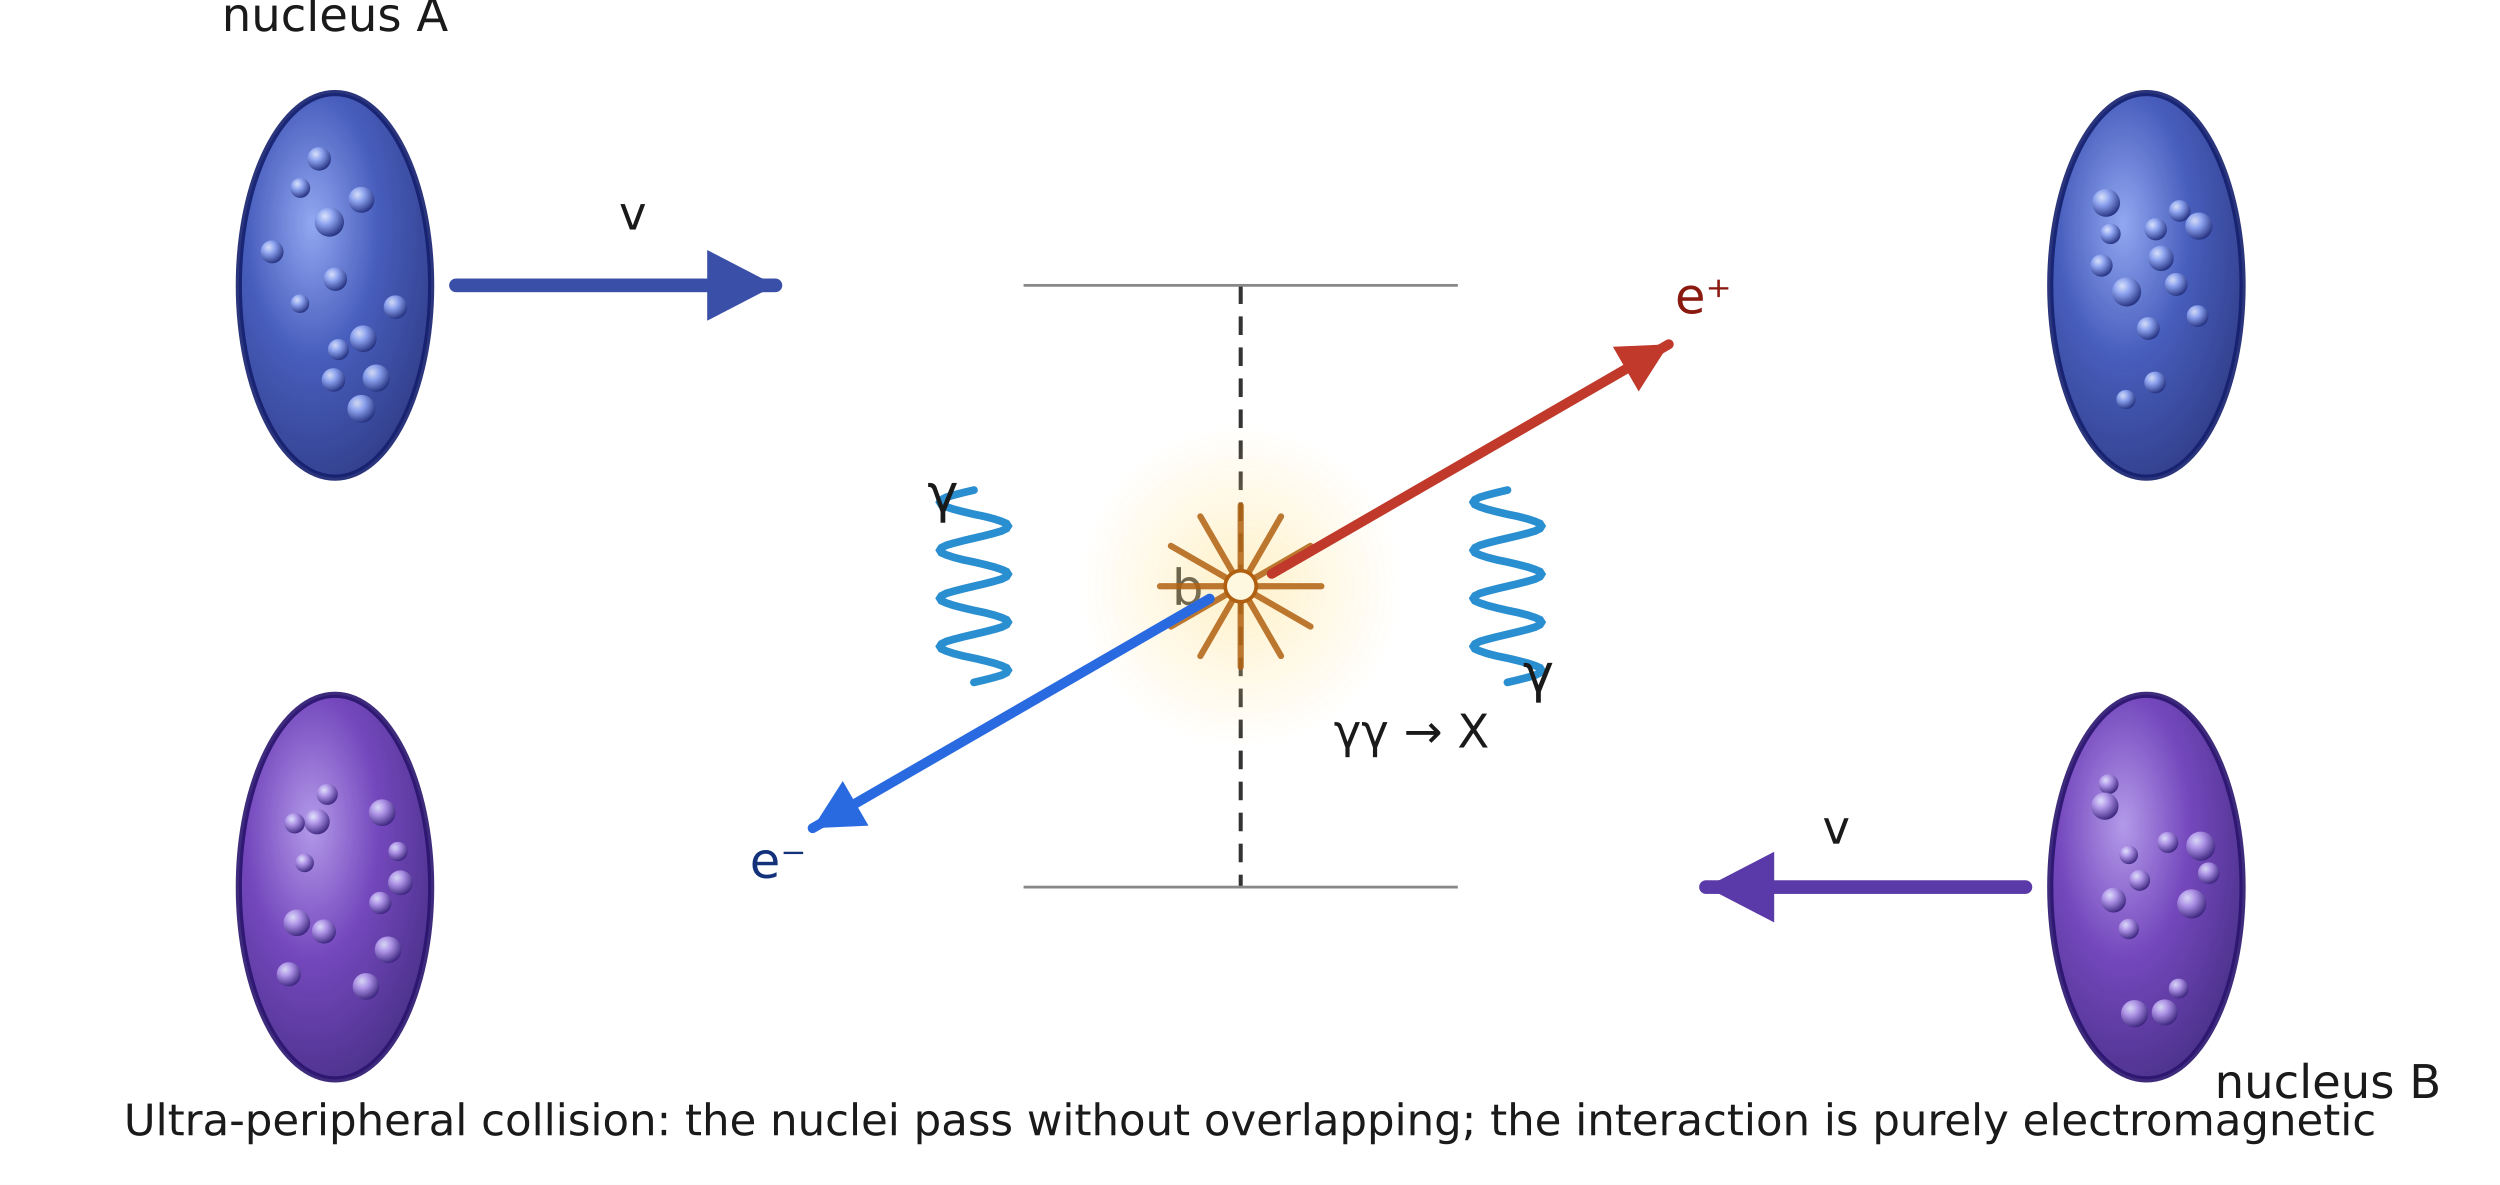
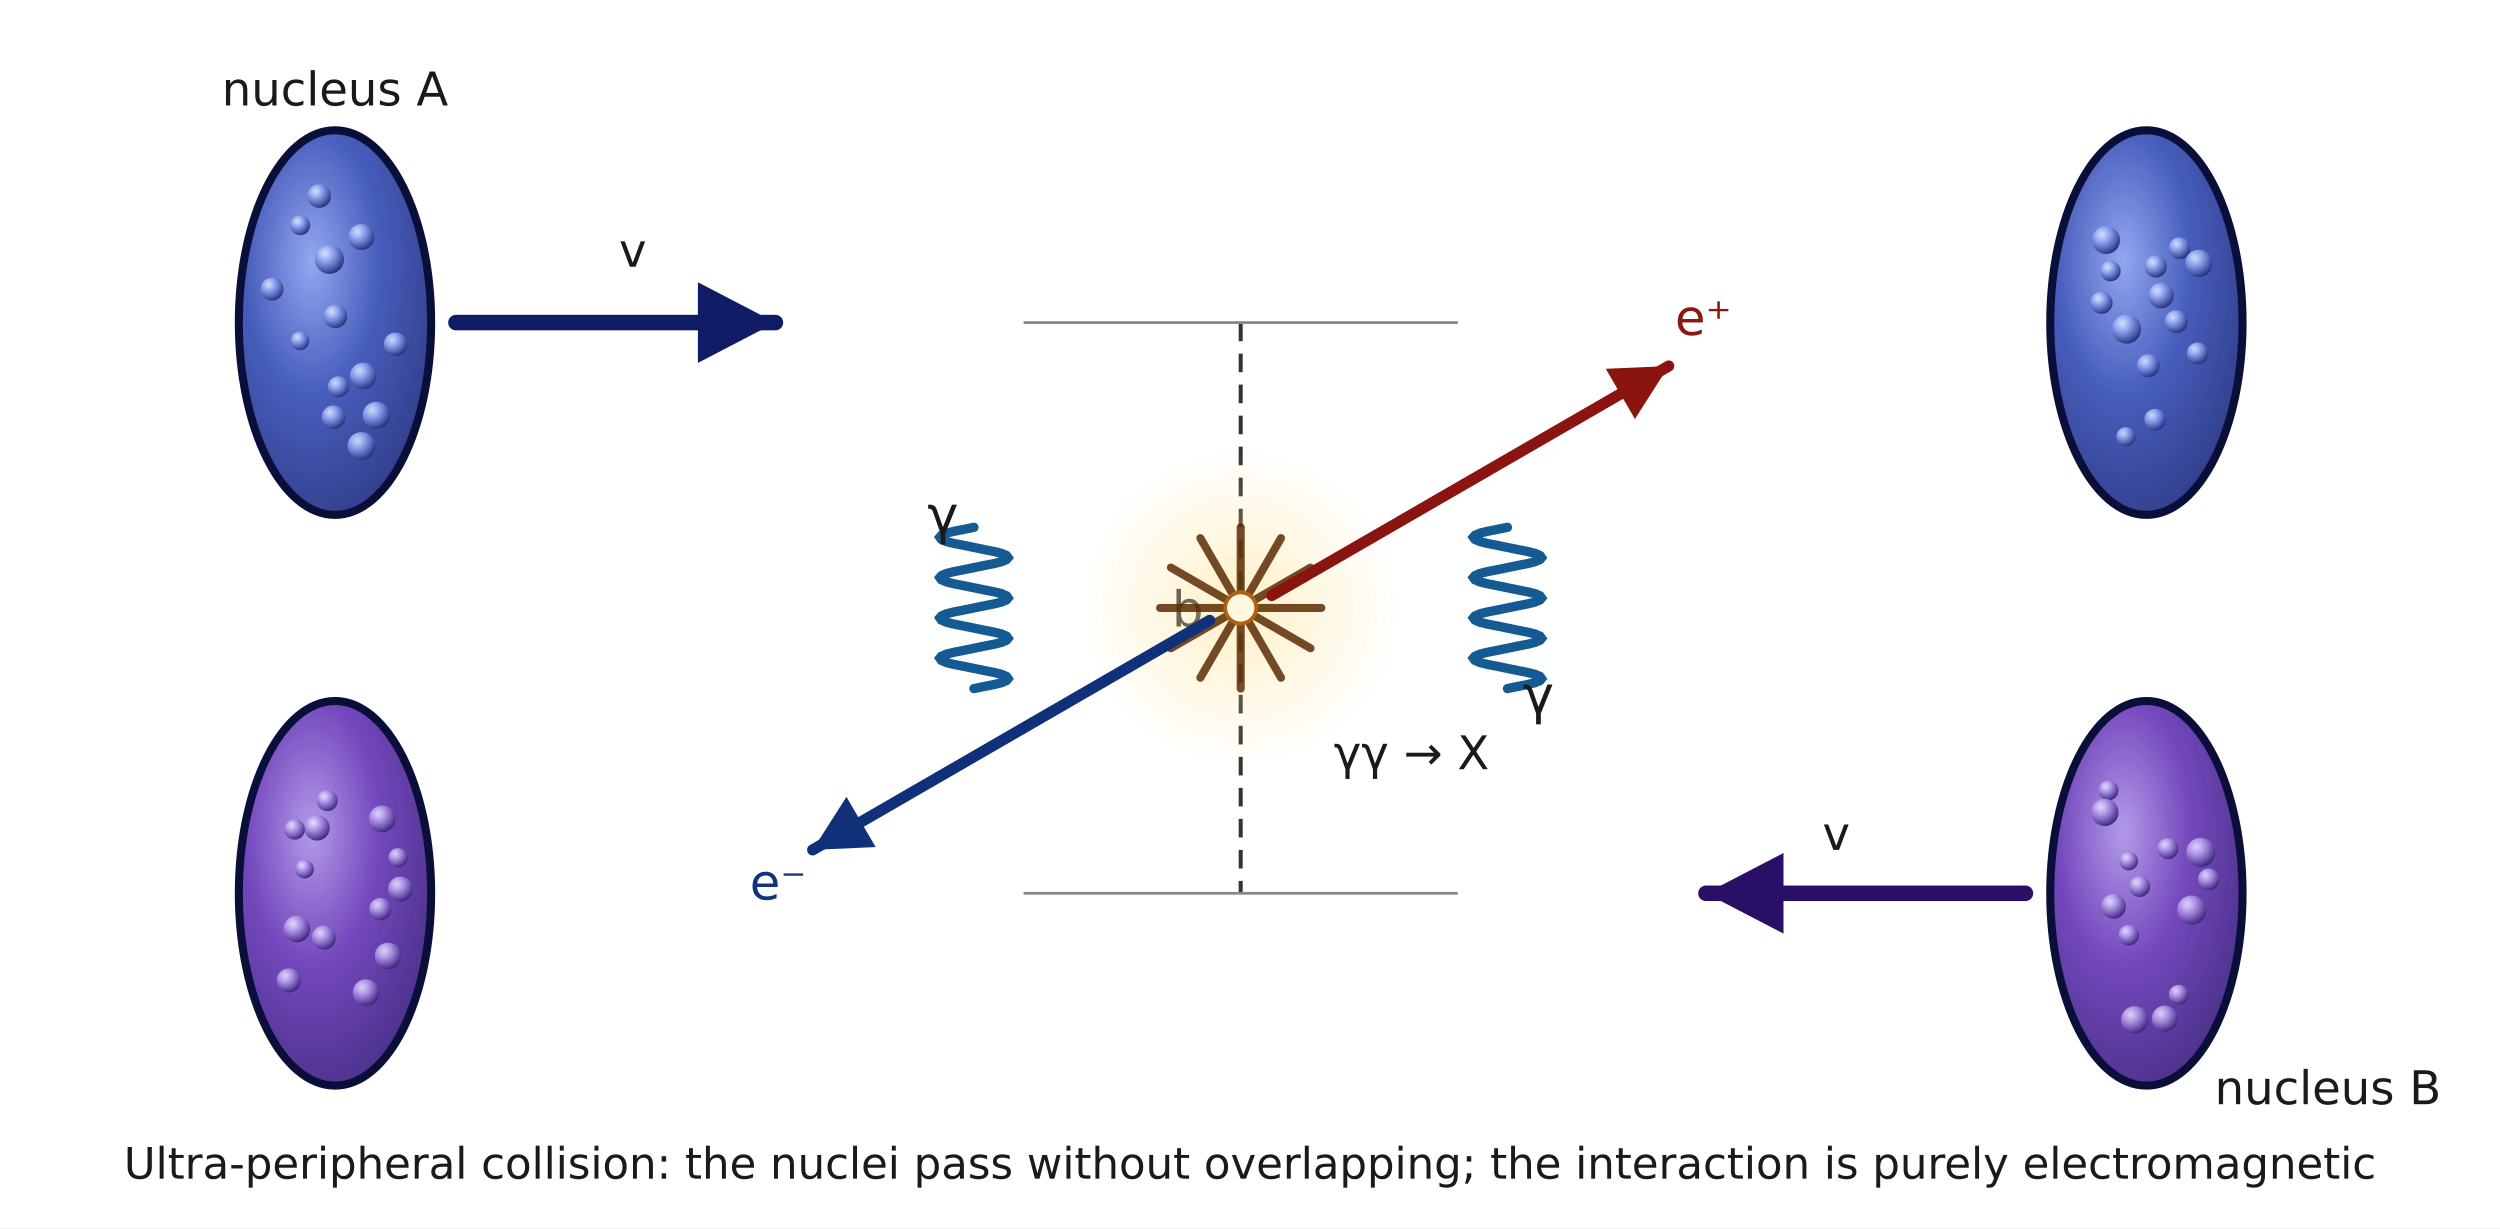
- <svg xmlns="http://www.w3.org/2000/svg" viewBox="0 0 806 382" width="806" height="382">
+ <svg xmlns="http://www.w3.org/2000/svg" viewBox="0 0 806 396" width="806" height="396">
  <defs>
    <radialGradient id="rg1" cx="0.38" cy="0.34" r="0.82">
      <stop offset="0.0" stop-color="#8ea4f0" stop-opacity="0.96" />
      <stop offset="0.42" stop-color="#3a52b8" stop-opacity="0.93" />
      <stop offset="1.0" stop-color="#141f6e" stop-opacity="0.9" />
    </radialGradient>
    <radialGradient id="rg2" cx="0.35" cy="0.3" r="0.8">
      <stop offset="0.0" stop-color="#e8eeff" stop-opacity="0.85" />
      <stop offset="0.35" stop-color="#8ea4f0" stop-opacity="0.95" />
      <stop offset="1.0" stop-color="#141f6e" stop-opacity="1.0" />
    </radialGradient>
    <radialGradient id="rg3" cx="0.35" cy="0.3" r="0.8">
      <stop offset="0.0" stop-color="#e8eeff" stop-opacity="0.85" />
      <stop offset="0.35" stop-color="#8ea4f0" stop-opacity="0.95" />
      <stop offset="1.0" stop-color="#141f6e" stop-opacity="1.0" />
    </radialGradient>
    <radialGradient id="rg4" cx="0.35" cy="0.3" r="0.8">
      <stop offset="0.0" stop-color="#e8eeff" stop-opacity="0.85" />
      <stop offset="0.35" stop-color="#8ea4f0" stop-opacity="0.95" />
      <stop offset="1.0" stop-color="#141f6e" stop-opacity="1.0" />
    </radialGradient>
    <radialGradient id="rg5" cx="0.35" cy="0.3" r="0.8">
      <stop offset="0.0" stop-color="#e8eeff" stop-opacity="0.85" />
      <stop offset="0.35" stop-color="#8ea4f0" stop-opacity="0.95" />
      <stop offset="1.0" stop-color="#141f6e" stop-opacity="1.0" />
    </radialGradient>
    <radialGradient id="rg6" cx="0.35" cy="0.3" r="0.8">
      <stop offset="0.0" stop-color="#e8eeff" stop-opacity="0.85" />
      <stop offset="0.35" stop-color="#8ea4f0" stop-opacity="0.95" />
      <stop offset="1.0" stop-color="#141f6e" stop-opacity="1.0" />
    </radialGradient>
    <radialGradient id="rg7" cx="0.35" cy="0.3" r="0.8">
      <stop offset="0.0" stop-color="#e8eeff" stop-opacity="0.85" />
      <stop offset="0.35" stop-color="#8ea4f0" stop-opacity="0.95" />
      <stop offset="1.0" stop-color="#141f6e" stop-opacity="1.0" />
    </radialGradient>
    <radialGradient id="rg8" cx="0.35" cy="0.3" r="0.8">
      <stop offset="0.0" stop-color="#e8eeff" stop-opacity="0.85" />
      <stop offset="0.35" stop-color="#8ea4f0" stop-opacity="0.95" />
      <stop offset="1.0" stop-color="#141f6e" stop-opacity="1.0" />
    </radialGradient>
    <radialGradient id="rg9" cx="0.35" cy="0.3" r="0.8">
      <stop offset="0.0" stop-color="#e8eeff" stop-opacity="0.85" />
      <stop offset="0.35" stop-color="#8ea4f0" stop-opacity="0.95" />
      <stop offset="1.0" stop-color="#141f6e" stop-opacity="1.0" />
    </radialGradient>
    <radialGradient id="rg10" cx="0.35" cy="0.3" r="0.8">
      <stop offset="0.0" stop-color="#e8eeff" stop-opacity="0.85" />
      <stop offset="0.35" stop-color="#8ea4f0" stop-opacity="0.95" />
      <stop offset="1.0" stop-color="#141f6e" stop-opacity="1.0" />
    </radialGradient>
    <radialGradient id="rg11" cx="0.35" cy="0.3" r="0.8">
      <stop offset="0.0" stop-color="#e8eeff" stop-opacity="0.85" />
      <stop offset="0.35" stop-color="#8ea4f0" stop-opacity="0.95" />
      <stop offset="1.0" stop-color="#141f6e" stop-opacity="1.0" />
    </radialGradient>
    <radialGradient id="rg12" cx="0.35" cy="0.3" r="0.8">
      <stop offset="0.0" stop-color="#e8eeff" stop-opacity="0.85" />
      <stop offset="0.35" stop-color="#8ea4f0" stop-opacity="0.95" />
      <stop offset="1.0" stop-color="#141f6e" stop-opacity="1.0" />
    </radialGradient>
    <radialGradient id="rg13" cx="0.35" cy="0.3" r="0.8">
      <stop offset="0.0" stop-color="#e8eeff" stop-opacity="0.85" />
      <stop offset="0.35" stop-color="#8ea4f0" stop-opacity="0.95" />
      <stop offset="1.0" stop-color="#141f6e" stop-opacity="1.0" />
    </radialGradient>
    <radialGradient id="rg14" cx="0.35" cy="0.3" r="0.8">
      <stop offset="0.0" stop-color="#e8eeff" stop-opacity="0.85" />
      <stop offset="0.35" stop-color="#8ea4f0" stop-opacity="0.95" />
      <stop offset="1.0" stop-color="#141f6e" stop-opacity="1.0" />
    </radialGradient>
    <radialGradient id="rg15" cx="0.38" cy="0.34" r="0.82">
      <stop offset="0.0" stop-color="#b096e8" stop-opacity="0.96" />
      <stop offset="0.42" stop-color="#6a3ab8" stop-opacity="0.93" />
      <stop offset="1.0" stop-color="#2a146e" stop-opacity="0.9" />
    </radialGradient>
    <radialGradient id="rg16" cx="0.35" cy="0.3" r="0.8">
      <stop offset="0.0" stop-color="#e8eeff" stop-opacity="0.85" />
      <stop offset="0.35" stop-color="#b096e8" stop-opacity="0.95" />
      <stop offset="1.0" stop-color="#2a146e" stop-opacity="1.0" />
    </radialGradient>
    <radialGradient id="rg17" cx="0.35" cy="0.3" r="0.8">
      <stop offset="0.0" stop-color="#e8eeff" stop-opacity="0.85" />
      <stop offset="0.35" stop-color="#b096e8" stop-opacity="0.95" />
      <stop offset="1.0" stop-color="#2a146e" stop-opacity="1.0" />
    </radialGradient>
    <radialGradient id="rg18" cx="0.35" cy="0.3" r="0.8">
      <stop offset="0.0" stop-color="#e8eeff" stop-opacity="0.85" />
      <stop offset="0.35" stop-color="#b096e8" stop-opacity="0.95" />
      <stop offset="1.0" stop-color="#2a146e" stop-opacity="1.0" />
    </radialGradient>
    <radialGradient id="rg19" cx="0.35" cy="0.3" r="0.8">
      <stop offset="0.0" stop-color="#e8eeff" stop-opacity="0.85" />
      <stop offset="0.35" stop-color="#b096e8" stop-opacity="0.95" />
      <stop offset="1.0" stop-color="#2a146e" stop-opacity="1.0" />
    </radialGradient>
    <radialGradient id="rg20" cx="0.35" cy="0.3" r="0.8">
      <stop offset="0.0" stop-color="#e8eeff" stop-opacity="0.85" />
      <stop offset="0.35" stop-color="#b096e8" stop-opacity="0.95" />
      <stop offset="1.0" stop-color="#2a146e" stop-opacity="1.0" />
    </radialGradient>
    <radialGradient id="rg21" cx="0.35" cy="0.3" r="0.8">
      <stop offset="0.0" stop-color="#e8eeff" stop-opacity="0.85" />
      <stop offset="0.35" stop-color="#b096e8" stop-opacity="0.95" />
      <stop offset="1.0" stop-color="#2a146e" stop-opacity="1.0" />
    </radialGradient>
    <radialGradient id="rg22" cx="0.35" cy="0.3" r="0.8">
      <stop offset="0.0" stop-color="#e8eeff" stop-opacity="0.85" />
      <stop offset="0.35" stop-color="#b096e8" stop-opacity="0.95" />
      <stop offset="1.0" stop-color="#2a146e" stop-opacity="1.0" />
    </radialGradient>
    <radialGradient id="rg23" cx="0.35" cy="0.3" r="0.8">
      <stop offset="0.0" stop-color="#e8eeff" stop-opacity="0.85" />
      <stop offset="0.35" stop-color="#b096e8" stop-opacity="0.95" />
      <stop offset="1.0" stop-color="#2a146e" stop-opacity="1.0" />
    </radialGradient>
    <radialGradient id="rg24" cx="0.35" cy="0.3" r="0.8">
      <stop offset="0.0" stop-color="#e8eeff" stop-opacity="0.85" />
      <stop offset="0.35" stop-color="#b096e8" stop-opacity="0.95" />
      <stop offset="1.0" stop-color="#2a146e" stop-opacity="1.0" />
    </radialGradient>
    <radialGradient id="rg25" cx="0.35" cy="0.3" r="0.8">
      <stop offset="0.0" stop-color="#e8eeff" stop-opacity="0.85" />
      <stop offset="0.35" stop-color="#b096e8" stop-opacity="0.95" />
      <stop offset="1.0" stop-color="#2a146e" stop-opacity="1.0" />
    </radialGradient>
    <radialGradient id="rg26" cx="0.35" cy="0.3" r="0.8">
      <stop offset="0.0" stop-color="#e8eeff" stop-opacity="0.85" />
      <stop offset="0.35" stop-color="#b096e8" stop-opacity="0.95" />
      <stop offset="1.0" stop-color="#2a146e" stop-opacity="1.0" />
    </radialGradient>
    <radialGradient id="rg27" cx="0.35" cy="0.3" r="0.8">
      <stop offset="0.0" stop-color="#e8eeff" stop-opacity="0.85" />
      <stop offset="0.35" stop-color="#b096e8" stop-opacity="0.95" />
      <stop offset="1.0" stop-color="#2a146e" stop-opacity="1.0" />
    </radialGradient>
    <radialGradient id="rg28" cx="0.35" cy="0.3" r="0.8">
      <stop offset="0.0" stop-color="#e8eeff" stop-opacity="0.85" />
      <stop offset="0.35" stop-color="#b096e8" stop-opacity="0.95" />
      <stop offset="1.0" stop-color="#2a146e" stop-opacity="1.0" />
    </radialGradient>
    <radialGradient id="rg29" cx="0.38" cy="0.34" r="0.82">
      <stop offset="0.0" stop-color="#8ea4f0" stop-opacity="0.96" />
      <stop offset="0.42" stop-color="#3a52b8" stop-opacity="0.93" />
      <stop offset="1.0" stop-color="#141f6e" stop-opacity="0.9" />
    </radialGradient>
    <radialGradient id="rg30" cx="0.35" cy="0.3" r="0.8">
      <stop offset="0.0" stop-color="#e8eeff" stop-opacity="0.85" />
      <stop offset="0.35" stop-color="#8ea4f0" stop-opacity="0.95" />
      <stop offset="1.0" stop-color="#141f6e" stop-opacity="1.0" />
    </radialGradient>
    <radialGradient id="rg31" cx="0.35" cy="0.3" r="0.8">
      <stop offset="0.0" stop-color="#e8eeff" stop-opacity="0.85" />
      <stop offset="0.35" stop-color="#8ea4f0" stop-opacity="0.95" />
      <stop offset="1.0" stop-color="#141f6e" stop-opacity="1.0" />
    </radialGradient>
    <radialGradient id="rg32" cx="0.35" cy="0.3" r="0.8">
      <stop offset="0.0" stop-color="#e8eeff" stop-opacity="0.85" />
      <stop offset="0.35" stop-color="#8ea4f0" stop-opacity="0.95" />
      <stop offset="1.0" stop-color="#141f6e" stop-opacity="1.0" />
    </radialGradient>
    <radialGradient id="rg33" cx="0.35" cy="0.3" r="0.8">
      <stop offset="0.0" stop-color="#e8eeff" stop-opacity="0.85" />
      <stop offset="0.35" stop-color="#8ea4f0" stop-opacity="0.95" />
      <stop offset="1.0" stop-color="#141f6e" stop-opacity="1.0" />
    </radialGradient>
    <radialGradient id="rg34" cx="0.35" cy="0.3" r="0.8">
      <stop offset="0.0" stop-color="#e8eeff" stop-opacity="0.85" />
      <stop offset="0.35" stop-color="#8ea4f0" stop-opacity="0.95" />
      <stop offset="1.0" stop-color="#141f6e" stop-opacity="1.0" />
    </radialGradient>
    <radialGradient id="rg35" cx="0.35" cy="0.3" r="0.8">
      <stop offset="0.0" stop-color="#e8eeff" stop-opacity="0.85" />
      <stop offset="0.35" stop-color="#8ea4f0" stop-opacity="0.95" />
      <stop offset="1.0" stop-color="#141f6e" stop-opacity="1.0" />
    </radialGradient>
    <radialGradient id="rg36" cx="0.35" cy="0.3" r="0.8">
      <stop offset="0.0" stop-color="#e8eeff" stop-opacity="0.85" />
      <stop offset="0.35" stop-color="#8ea4f0" stop-opacity="0.95" />
      <stop offset="1.0" stop-color="#141f6e" stop-opacity="1.0" />
    </radialGradient>
    <radialGradient id="rg37" cx="0.35" cy="0.3" r="0.8">
      <stop offset="0.0" stop-color="#e8eeff" stop-opacity="0.85" />
      <stop offset="0.35" stop-color="#8ea4f0" stop-opacity="0.95" />
      <stop offset="1.0" stop-color="#141f6e" stop-opacity="1.0" />
    </radialGradient>
    <radialGradient id="rg38" cx="0.35" cy="0.3" r="0.8">
      <stop offset="0.0" stop-color="#e8eeff" stop-opacity="0.85" />
      <stop offset="0.35" stop-color="#8ea4f0" stop-opacity="0.95" />
      <stop offset="1.0" stop-color="#141f6e" stop-opacity="1.0" />
    </radialGradient>
    <radialGradient id="rg39" cx="0.35" cy="0.3" r="0.8">
      <stop offset="0.0" stop-color="#e8eeff" stop-opacity="0.85" />
      <stop offset="0.35" stop-color="#8ea4f0" stop-opacity="0.95" />
      <stop offset="1.0" stop-color="#141f6e" stop-opacity="1.0" />
    </radialGradient>
    <radialGradient id="rg40" cx="0.35" cy="0.3" r="0.8">
      <stop offset="0.0" stop-color="#e8eeff" stop-opacity="0.85" />
      <stop offset="0.35" stop-color="#8ea4f0" stop-opacity="0.95" />
      <stop offset="1.0" stop-color="#141f6e" stop-opacity="1.0" />
    </radialGradient>
    <radialGradient id="rg41" cx="0.35" cy="0.3" r="0.8">
      <stop offset="0.0" stop-color="#e8eeff" stop-opacity="0.85" />
      <stop offset="0.35" stop-color="#8ea4f0" stop-opacity="0.95" />
      <stop offset="1.0" stop-color="#141f6e" stop-opacity="1.0" />
    </radialGradient>
    <radialGradient id="rg42" cx="0.35" cy="0.3" r="0.8">
      <stop offset="0.0" stop-color="#e8eeff" stop-opacity="0.85" />
      <stop offset="0.35" stop-color="#8ea4f0" stop-opacity="0.95" />
      <stop offset="1.0" stop-color="#141f6e" stop-opacity="1.0" />
    </radialGradient>
    <radialGradient id="rg43" cx="0.38" cy="0.34" r="0.82">
      <stop offset="0.0" stop-color="#b096e8" stop-opacity="0.96" />
      <stop offset="0.42" stop-color="#6a3ab8" stop-opacity="0.93" />
      <stop offset="1.0" stop-color="#2a146e" stop-opacity="0.9" />
    </radialGradient>
    <radialGradient id="rg44" cx="0.35" cy="0.3" r="0.8">
      <stop offset="0.0" stop-color="#e8eeff" stop-opacity="0.85" />
      <stop offset="0.35" stop-color="#b096e8" stop-opacity="0.95" />
      <stop offset="1.0" stop-color="#2a146e" stop-opacity="1.0" />
    </radialGradient>
    <radialGradient id="rg45" cx="0.35" cy="0.3" r="0.8">
      <stop offset="0.0" stop-color="#e8eeff" stop-opacity="0.85" />
      <stop offset="0.35" stop-color="#b096e8" stop-opacity="0.95" />
      <stop offset="1.0" stop-color="#2a146e" stop-opacity="1.0" />
    </radialGradient>
    <radialGradient id="rg46" cx="0.35" cy="0.3" r="0.8">
      <stop offset="0.0" stop-color="#e8eeff" stop-opacity="0.85" />
      <stop offset="0.35" stop-color="#b096e8" stop-opacity="0.95" />
      <stop offset="1.0" stop-color="#2a146e" stop-opacity="1.0" />
    </radialGradient>
    <radialGradient id="rg47" cx="0.35" cy="0.3" r="0.8">
      <stop offset="0.0" stop-color="#e8eeff" stop-opacity="0.85" />
      <stop offset="0.35" stop-color="#b096e8" stop-opacity="0.95" />
      <stop offset="1.0" stop-color="#2a146e" stop-opacity="1.0" />
    </radialGradient>
    <radialGradient id="rg48" cx="0.35" cy="0.3" r="0.8">
      <stop offset="0.0" stop-color="#e8eeff" stop-opacity="0.85" />
      <stop offset="0.35" stop-color="#b096e8" stop-opacity="0.95" />
      <stop offset="1.0" stop-color="#2a146e" stop-opacity="1.0" />
    </radialGradient>
    <radialGradient id="rg49" cx="0.35" cy="0.3" r="0.8">
      <stop offset="0.0" stop-color="#e8eeff" stop-opacity="0.85" />
      <stop offset="0.35" stop-color="#b096e8" stop-opacity="0.95" />
      <stop offset="1.0" stop-color="#2a146e" stop-opacity="1.0" />
    </radialGradient>
    <radialGradient id="rg50" cx="0.35" cy="0.3" r="0.8">
      <stop offset="0.0" stop-color="#e8eeff" stop-opacity="0.85" />
      <stop offset="0.35" stop-color="#b096e8" stop-opacity="0.95" />
      <stop offset="1.0" stop-color="#2a146e" stop-opacity="1.0" />
    </radialGradient>
    <radialGradient id="rg51" cx="0.35" cy="0.3" r="0.8">
      <stop offset="0.0" stop-color="#e8eeff" stop-opacity="0.85" />
      <stop offset="0.35" stop-color="#b096e8" stop-opacity="0.95" />
      <stop offset="1.0" stop-color="#2a146e" stop-opacity="1.0" />
    </radialGradient>
    <radialGradient id="rg52" cx="0.35" cy="0.3" r="0.8">
      <stop offset="0.0" stop-color="#e8eeff" stop-opacity="0.85" />
      <stop offset="0.35" stop-color="#b096e8" stop-opacity="0.95" />
      <stop offset="1.0" stop-color="#2a146e" stop-opacity="1.0" />
    </radialGradient>
    <radialGradient id="rg53" cx="0.35" cy="0.3" r="0.8">
      <stop offset="0.0" stop-color="#e8eeff" stop-opacity="0.85" />
      <stop offset="0.35" stop-color="#b096e8" stop-opacity="0.95" />
      <stop offset="1.0" stop-color="#2a146e" stop-opacity="1.0" />
    </radialGradient>
    <radialGradient id="rg54" cx="0.35" cy="0.3" r="0.8">
      <stop offset="0.0" stop-color="#e8eeff" stop-opacity="0.85" />
      <stop offset="0.35" stop-color="#b096e8" stop-opacity="0.95" />
      <stop offset="1.0" stop-color="#2a146e" stop-opacity="1.0" />
    </radialGradient>
    <radialGradient id="rg55" cx="0.35" cy="0.3" r="0.8">
      <stop offset="0.0" stop-color="#e8eeff" stop-opacity="0.85" />
      <stop offset="0.35" stop-color="#b096e8" stop-opacity="0.95" />
      <stop offset="1.0" stop-color="#2a146e" stop-opacity="1.0" />
    </radialGradient>
    <radialGradient id="rg56" cx="0.35" cy="0.3" r="0.8">
      <stop offset="0.0" stop-color="#e8eeff" stop-opacity="0.85" />
      <stop offset="0.35" stop-color="#b096e8" stop-opacity="0.95" />
      <stop offset="1.0" stop-color="#2a146e" stop-opacity="1.0" />
    </radialGradient>
    <filter id="bl57" x="-50%" y="-50%" width="200%" height="200%">
      <feGaussianBlur stdDeviation="8" />
    </filter>
    <filter id="bl58" x="-50%" y="-50%" width="200%" height="200%">
      <feGaussianBlur stdDeviation="8" />
    </filter>
    <radialGradient id="rg59" cx="0.5" cy="0.5" r="0.5">
      <stop offset="0.0" stop-color="#ffe08a" stop-opacity="0.55" />
      <stop offset="1.0" stop-color="#ffe08a" stop-opacity="0.0" />
    </radialGradient>
  </defs>
-   <rect width="806" height="382" fill="#ffffff" />
+   <rect width="806" height="396" fill="#ffffff" />
  <g id="layer-nuclei">
-     <ellipse cx="108.0" cy="92.0" rx="31.0" ry="62.0" fill="url(#rg1)" stroke="#141f6e" stroke-width="2.0" stroke-opacity="0.9" />
-     <circle cx="102.9" cy="51.2" r="3.8" fill="url(#rg2)" />
-     <circle cx="96.8" cy="60.6" r="3.2" fill="url(#rg3)" />
-     <circle cx="116.5" cy="64.4" r="4.2" fill="url(#rg4)" />
-     <circle cx="106.2" cy="71.6" r="4.7" fill="url(#rg5)" />
-     <circle cx="87.7" cy="81.2" r="3.7" fill="url(#rg6)" />
-     <circle cx="108.1" cy="90.0" r="3.8" fill="url(#rg7)" />
-     <circle cx="96.7" cy="97.9" r="3.0" fill="url(#rg8)" />
-     <circle cx="127.5" cy="99.0" r="3.8" fill="url(#rg9)" />
-     <circle cx="117.1" cy="109.2" r="4.3" fill="url(#rg10)" />
-     <circle cx="109.1" cy="112.7" r="3.4" fill="url(#rg11)" />
-     <circle cx="121.3" cy="121.9" r="4.4" fill="url(#rg12)" />
-     <circle cx="107.5" cy="122.5" r="3.8" fill="url(#rg13)" />
-     <circle cx="116.5" cy="131.8" r="4.5" fill="url(#rg14)" />
-     <ellipse cx="108.0" cy="286.0" rx="31.0" ry="62.0" fill="url(#rg15)" stroke="#2a146e" stroke-width="2.0" stroke-opacity="0.9" />
-     <circle cx="105.5" cy="256.1" r="3.4" fill="url(#rg16)" />
-     <circle cx="123.2" cy="262.0" r="4.3" fill="url(#rg17)" />
-     <circle cx="102.2" cy="264.9" r="4.1" fill="url(#rg18)" />
-     <circle cx="95.0" cy="265.4" r="3.3" fill="url(#rg19)" />
-     <circle cx="128.3" cy="274.5" r="3.1" fill="url(#rg20)" />
-     <circle cx="98.2" cy="278.2" r="3.0" fill="url(#rg21)" />
-     <circle cx="129.1" cy="284.6" r="4.0" fill="url(#rg22)" />
-     <circle cx="122.6" cy="291.1" r="3.6" fill="url(#rg23)" />
-     <circle cx="95.7" cy="297.5" r="4.3" fill="url(#rg24)" />
-     <circle cx="104.4" cy="300.3" r="3.9" fill="url(#rg25)" />
-     <circle cx="125.1" cy="306.2" r="4.3" fill="url(#rg26)" />
-     <circle cx="93.1" cy="314.1" r="3.9" fill="url(#rg27)" />
-     <circle cx="118.0" cy="318.0" r="4.3" fill="url(#rg28)" />
-     <ellipse cx="692.0" cy="92.0" rx="31.0" ry="62.0" fill="url(#rg29)" stroke="#141f6e" stroke-width="2.0" stroke-opacity="0.9" />
-     <circle cx="679.0" cy="65.4" r="4.5" fill="url(#rg30)" />
-     <circle cx="702.7" cy="68.0" r="3.5" fill="url(#rg31)" />
-     <circle cx="708.9" cy="72.9" r="4.4" fill="url(#rg32)" />
-     <circle cx="695.0" cy="73.9" r="3.6" fill="url(#rg33)" />
-     <circle cx="680.4" cy="75.4" r="3.3" fill="url(#rg34)" />
-     <circle cx="696.7" cy="83.3" r="4.1" fill="url(#rg35)" />
-     <circle cx="677.5" cy="85.6" r="3.6" fill="url(#rg36)" />
-     <circle cx="701.6" cy="91.7" r="3.7" fill="url(#rg37)" />
-     <circle cx="685.6" cy="94.1" r="4.7" fill="url(#rg38)" />
-     <circle cx="708.5" cy="101.9" r="3.5" fill="url(#rg39)" />
-     <circle cx="692.6" cy="105.9" r="3.7" fill="url(#rg40)" />
-     <circle cx="694.8" cy="123.3" r="3.5" fill="url(#rg41)" />
-     <circle cx="685.4" cy="128.8" r="3.1" fill="url(#rg42)" />
-     <ellipse cx="692.0" cy="286.0" rx="31.0" ry="62.0" fill="url(#rg43)" stroke="#2a146e" stroke-width="2.0" stroke-opacity="0.9" />
-     <circle cx="679.8" cy="252.8" r="3.2" fill="url(#rg44)" />
-     <circle cx="678.6" cy="259.9" r="4.4" fill="url(#rg45)" />
-     <circle cx="698.9" cy="271.6" r="3.4" fill="url(#rg46)" />
-     <circle cx="709.5" cy="272.8" r="4.7" fill="url(#rg47)" />
-     <circle cx="686.3" cy="275.6" r="3.0" fill="url(#rg48)" />
-     <circle cx="712.1" cy="281.5" r="3.5" fill="url(#rg49)" />
-     <circle cx="689.8" cy="283.8" r="3.4" fill="url(#rg50)" />
-     <circle cx="681.4" cy="290.2" r="4.0" fill="url(#rg51)" />
-     <circle cx="706.6" cy="291.4" r="4.7" fill="url(#rg52)" />
-     <circle cx="686.3" cy="299.5" r="3.3" fill="url(#rg53)" />
-     <circle cx="702.4" cy="318.7" r="3.2" fill="url(#rg54)" />
-     <circle cx="697.9" cy="326.4" r="4.2" fill="url(#rg55)" />
-     <circle cx="688.2" cy="326.8" r="4.4" fill="url(#rg56)" />
+     <ellipse cx="108.0" cy="104.0" rx="31.0" ry="62.0" fill="url(#rg1)" stroke="#0a0f3a" stroke-width="2.6" />
+     <circle cx="102.9" cy="63.2" r="3.8" fill="url(#rg2)" />
+     <circle cx="96.8" cy="72.6" r="3.2" fill="url(#rg3)" />
+     <circle cx="116.5" cy="76.4" r="4.2" fill="url(#rg4)" />
+     <circle cx="106.2" cy="83.6" r="4.7" fill="url(#rg5)" />
+     <circle cx="87.7" cy="93.2" r="3.7" fill="url(#rg6)" />
+     <circle cx="108.1" cy="102.0" r="3.8" fill="url(#rg7)" />
+     <circle cx="96.7" cy="109.9" r="3.0" fill="url(#rg8)" />
+     <circle cx="127.5" cy="111.0" r="3.8" fill="url(#rg9)" />
+     <circle cx="117.1" cy="121.2" r="4.3" fill="url(#rg10)" />
+     <circle cx="109.1" cy="124.7" r="3.4" fill="url(#rg11)" />
+     <circle cx="121.3" cy="133.9" r="4.4" fill="url(#rg12)" />
+     <circle cx="107.5" cy="134.5" r="3.8" fill="url(#rg13)" />
+     <circle cx="116.5" cy="143.8" r="4.5" fill="url(#rg14)" />
+     <ellipse cx="108.0" cy="288.0" rx="31.0" ry="62.0" fill="url(#rg15)" stroke="#0a0f3a" stroke-width="2.6" />
+     <circle cx="105.5" cy="258.1" r="3.4" fill="url(#rg16)" />
+     <circle cx="123.2" cy="264.0" r="4.3" fill="url(#rg17)" />
+     <circle cx="102.2" cy="266.9" r="4.1" fill="url(#rg18)" />
+     <circle cx="95.0" cy="267.4" r="3.3" fill="url(#rg19)" />
+     <circle cx="128.3" cy="276.5" r="3.1" fill="url(#rg20)" />
+     <circle cx="98.2" cy="280.2" r="3.0" fill="url(#rg21)" />
+     <circle cx="129.1" cy="286.6" r="4.0" fill="url(#rg22)" />
+     <circle cx="122.6" cy="293.1" r="3.6" fill="url(#rg23)" />
+     <circle cx="95.7" cy="299.5" r="4.3" fill="url(#rg24)" />
+     <circle cx="104.4" cy="302.3" r="3.9" fill="url(#rg25)" />
+     <circle cx="125.1" cy="308.2" r="4.3" fill="url(#rg26)" />
+     <circle cx="93.1" cy="316.1" r="3.9" fill="url(#rg27)" />
+     <circle cx="118.0" cy="320.0" r="4.3" fill="url(#rg28)" />
+     <ellipse cx="692.0" cy="104.0" rx="31.0" ry="62.0" fill="url(#rg29)" stroke="#0a0f3a" stroke-width="2.6" />
+     <circle cx="679.0" cy="77.4" r="4.5" fill="url(#rg30)" />
+     <circle cx="702.7" cy="80.0" r="3.5" fill="url(#rg31)" />
+     <circle cx="708.9" cy="84.9" r="4.4" fill="url(#rg32)" />
+     <circle cx="695.0" cy="85.9" r="3.6" fill="url(#rg33)" />
+     <circle cx="680.4" cy="87.4" r="3.3" fill="url(#rg34)" />
+     <circle cx="696.7" cy="95.3" r="4.1" fill="url(#rg35)" />
+     <circle cx="677.5" cy="97.6" r="3.6" fill="url(#rg36)" />
+     <circle cx="701.6" cy="103.7" r="3.7" fill="url(#rg37)" />
+     <circle cx="685.6" cy="106.1" r="4.7" fill="url(#rg38)" />
+     <circle cx="708.5" cy="113.9" r="3.5" fill="url(#rg39)" />
+     <circle cx="692.6" cy="117.9" r="3.7" fill="url(#rg40)" />
+     <circle cx="694.8" cy="135.3" r="3.5" fill="url(#rg41)" />
+     <circle cx="685.4" cy="140.8" r="3.1" fill="url(#rg42)" />
+     <ellipse cx="692.0" cy="288.0" rx="31.0" ry="62.0" fill="url(#rg43)" stroke="#0a0f3a" stroke-width="2.6" />
+     <circle cx="679.8" cy="254.8" r="3.2" fill="url(#rg44)" />
+     <circle cx="678.6" cy="261.9" r="4.4" fill="url(#rg45)" />
+     <circle cx="698.9" cy="273.6" r="3.4" fill="url(#rg46)" />
+     <circle cx="709.5" cy="274.8" r="4.7" fill="url(#rg47)" />
+     <circle cx="686.3" cy="277.6" r="3.0" fill="url(#rg48)" />
+     <circle cx="712.1" cy="283.5" r="3.5" fill="url(#rg49)" />
+     <circle cx="689.8" cy="285.8" r="3.4" fill="url(#rg50)" />
+     <circle cx="681.4" cy="292.2" r="4.0" fill="url(#rg51)" />
+     <circle cx="706.6" cy="293.4" r="4.7" fill="url(#rg52)" />
+     <circle cx="686.3" cy="301.5" r="3.3" fill="url(#rg53)" />
+     <circle cx="702.4" cy="320.7" r="3.2" fill="url(#rg54)" />
+     <circle cx="697.9" cy="328.4" r="4.2" fill="url(#rg55)" />
+     <circle cx="688.2" cy="328.8" r="4.4" fill="url(#rg56)" />
  </g>
  <g id="layer-arrows">
-     <line x1="147.0" y1="92.0" x2="250.0" y2="92.0" stroke="#3a4fa8" stroke-width="4.4" stroke-linecap="round" />
-     <path d="M 250.0 92.0 L 228.0 103.4 L 228.0 80.6 Z" fill="#3a4fa8" />
-     <line x1="653.0" y1="286.0" x2="550.0" y2="286.0" stroke="#5a3aa8" stroke-width="4.4" stroke-linecap="round" />
-     <path d="M 550.0 286.0 L 572.0 274.6 L 572.0 297.4 Z" fill="#5a3aa8" />
+     <line x1="147.0" y1="104.0" x2="250.0" y2="104.0" stroke="#101c66" stroke-width="5.0" stroke-linecap="round" />
+     <path d="M 250.0 104.0 L 225.0 117.0 L 225.0 91.0 Z" fill="#101c66" />
+     <line x1="653.0" y1="288.0" x2="550.0" y2="288.0" stroke="#2a0f66" stroke-width="5.0" stroke-linecap="round" />
+     <path d="M 550.0 288.0 L 575.0 275.0 L 575.0 301.0 Z" fill="#2a0f66" />
  </g>
  <g id="layer-photons">
-     <line x1="314.0" y1="158.0" x2="314.0" y2="220.0" stroke="#5ac8ff" stroke-width="15" stroke-opacity="0.32" stroke-linecap="round" filter="url(#bl57)" />
-     <path d="M 314.0 158.0 L 310.6 158.8 L 307.5 159.6 L 305.1 160.3 L 303.5 161.1 L 303.0 161.9 L 303.5 162.7 L 305.1 163.4 L 307.5 164.2 L 310.6 165.0 L 314.0 165.8 L 317.4 166.5 L 320.5 167.3 L 322.9 168.1 L 324.5 168.8 L 325.0 169.6 L 324.5 170.4 L 322.9 171.2 L 320.5 171.9 L 317.4 172.7 L 314.0 173.5 L 310.6 174.3 L 307.5 175.1 L 305.1 175.8 L 303.5 176.6 L 303.0 177.4 L 303.5 178.2 L 305.1 178.9 L 307.5 179.7 L 310.6 180.5 L 314.0 181.2 L 317.4 182.0 L 320.5 182.8 L 322.9 183.6 L 324.5 184.3 L 325.0 185.1 L 324.5 185.9 L 322.9 186.7 L 320.5 187.4 L 317.4 188.2 L 314.0 189.0 L 310.6 189.8 L 307.5 190.6 L 305.1 191.3 L 303.5 192.1 L 303.0 192.9 L 303.5 193.7 L 305.1 194.4 L 307.5 195.2 L 310.6 196.0 L 314.0 196.8 L 317.4 197.5 L 320.5 198.3 L 322.9 199.1 L 324.5 199.8 L 325.0 200.6 L 324.5 201.4 L 322.9 202.2 L 320.5 202.9 L 317.4 203.7 L 314.0 204.5 L 310.6 205.3 L 307.5 206.1 L 305.1 206.8 L 303.5 207.6 L 303.0 208.4 L 303.5 209.2 L 305.1 209.9 L 307.5 210.7 L 310.6 211.5 L 314.0 212.2 L 317.4 213.0 L 320.5 213.8 L 322.9 214.6 L 324.5 215.3 L 325.0 216.1 L 324.5 216.9 L 322.9 217.7 L 320.5 218.4 L 317.4 219.2 L 314.0 220.0" fill="none" stroke="#2a8fd0" stroke-width="2.5" stroke-linecap="round" opacity="1.0" />
-     <line x1="486.0" y1="158.0" x2="486.0" y2="220.0" stroke="#5ac8ff" stroke-width="15" stroke-opacity="0.32" stroke-linecap="round" filter="url(#bl58)" />
-     <path d="M 486.0 158.0 L 482.6 158.8 L 479.5 159.6 L 477.1 160.3 L 475.5 161.1 L 475.0 161.9 L 475.5 162.7 L 477.1 163.4 L 479.5 164.2 L 482.6 165.0 L 486.0 165.8 L 489.4 166.5 L 492.5 167.3 L 494.9 168.1 L 496.5 168.8 L 497.0 169.6 L 496.5 170.4 L 494.9 171.2 L 492.5 171.9 L 489.4 172.7 L 486.0 173.5 L 482.6 174.3 L 479.5 175.1 L 477.1 175.8 L 475.5 176.6 L 475.0 177.4 L 475.5 178.2 L 477.1 178.9 L 479.5 179.7 L 482.6 180.5 L 486.0 181.2 L 489.4 182.0 L 492.5 182.8 L 494.9 183.6 L 496.5 184.3 L 497.0 185.1 L 496.5 185.9 L 494.9 186.7 L 492.5 187.4 L 489.4 188.2 L 486.0 189.0 L 482.6 189.8 L 479.5 190.6 L 477.1 191.3 L 475.5 192.1 L 475.0 192.9 L 475.5 193.7 L 477.1 194.4 L 479.5 195.2 L 482.6 196.0 L 486.0 196.8 L 489.4 197.5 L 492.5 198.3 L 494.9 199.1 L 496.5 199.8 L 497.0 200.6 L 496.5 201.4 L 494.9 202.2 L 492.5 202.9 L 489.4 203.7 L 486.0 204.5 L 482.6 205.3 L 479.5 206.1 L 477.1 206.8 L 475.5 207.6 L 475.0 208.4 L 475.5 209.2 L 477.1 209.9 L 479.5 210.7 L 482.6 211.5 L 486.0 212.2 L 489.4 213.0 L 492.5 213.8 L 494.9 214.6 L 496.5 215.3 L 497.0 216.1 L 496.5 216.9 L 494.9 217.7 L 492.5 218.4 L 489.4 219.2 L 486.0 220.0" fill="none" stroke="#2a8fd0" stroke-width="2.5" stroke-linecap="round" opacity="1.0" />
-     <line x1="400" y1="92" x2="400" y2="286" stroke="#333" stroke-width="1.3" stroke-dasharray="6 4" />
-     <line x1="330" y1="92" x2="470" y2="92" stroke="#888" stroke-width="0.9" />
-     <line x1="330" y1="286" x2="470" y2="286" stroke="#888" stroke-width="0.9" />
-     <text x="388.0" y="195.0" font-size="16" font-family="DejaVu Sans" fill="#333" text-anchor="end">b</text>
+     <line x1="314.0" y1="170.0" x2="314.0" y2="222.0" stroke="#5ac8ff" stroke-width="15" stroke-opacity="0.32" stroke-linecap="round" filter="url(#bl57)" />
+     <path d="M 314.0 170.0 L 310.6 170.7 L 307.5 171.3 L 305.1 171.9 L 303.5 172.6 L 303.0 173.2 L 303.5 173.9 L 305.1 174.6 L 307.5 175.2 L 310.6 175.8 L 314.0 176.5 L 317.4 177.2 L 320.5 177.8 L 322.9 178.4 L 324.5 179.1 L 325.0 179.8 L 324.5 180.4 L 322.9 181.1 L 320.5 181.7 L 317.4 182.3 L 314.0 183.0 L 310.6 183.7 L 307.5 184.3 L 305.1 184.9 L 303.5 185.6 L 303.0 186.2 L 303.5 186.9 L 305.1 187.6 L 307.5 188.2 L 310.6 188.8 L 314.0 189.5 L 317.4 190.2 L 320.5 190.8 L 322.9 191.4 L 324.5 192.1 L 325.0 192.8 L 324.5 193.4 L 322.9 194.1 L 320.5 194.7 L 317.4 195.3 L 314.0 196.0 L 310.6 196.7 L 307.5 197.3 L 305.1 197.9 L 303.5 198.6 L 303.0 199.2 L 303.5 199.9 L 305.1 200.6 L 307.5 201.2 L 310.6 201.8 L 314.0 202.5 L 317.4 203.2 L 320.5 203.8 L 322.9 204.4 L 324.5 205.1 L 325.0 205.8 L 324.5 206.4 L 322.9 207.1 L 320.5 207.7 L 317.4 208.3 L 314.0 209.0 L 310.6 209.7 L 307.5 210.3 L 305.1 210.9 L 303.5 211.6 L 303.0 212.2 L 303.5 212.9 L 305.1 213.6 L 307.5 214.2 L 310.6 214.8 L 314.0 215.5 L 317.4 216.2 L 320.5 216.8 L 322.9 217.4 L 324.5 218.1 L 325.0 218.8 L 324.5 219.4 L 322.9 220.1 L 320.5 220.7 L 317.4 221.3 L 314.0 222.0" fill="none" stroke="#155a92" stroke-width="3.0" stroke-linecap="round" opacity="1.0" />
+     <line x1="486.0" y1="170.0" x2="486.0" y2="222.0" stroke="#5ac8ff" stroke-width="15" stroke-opacity="0.32" stroke-linecap="round" filter="url(#bl58)" />
+     <path d="M 486.0 170.0 L 482.6 170.7 L 479.5 171.3 L 477.1 171.9 L 475.5 172.6 L 475.0 173.2 L 475.5 173.9 L 477.1 174.6 L 479.5 175.2 L 482.6 175.8 L 486.0 176.5 L 489.4 177.2 L 492.5 177.8 L 494.9 178.4 L 496.5 179.1 L 497.0 179.8 L 496.5 180.4 L 494.9 181.1 L 492.5 181.7 L 489.4 182.3 L 486.0 183.0 L 482.6 183.7 L 479.5 184.3 L 477.1 184.9 L 475.5 185.6 L 475.0 186.2 L 475.5 186.9 L 477.1 187.6 L 479.5 188.2 L 482.6 188.8 L 486.0 189.5 L 489.4 190.2 L 492.5 190.8 L 494.9 191.4 L 496.5 192.1 L 497.0 192.8 L 496.5 193.4 L 494.9 194.1 L 492.5 194.7 L 489.4 195.3 L 486.0 196.0 L 482.6 196.7 L 479.5 197.3 L 477.1 197.9 L 475.5 198.6 L 475.0 199.2 L 475.5 199.9 L 477.1 200.6 L 479.5 201.2 L 482.6 201.8 L 486.0 202.5 L 489.4 203.2 L 492.5 203.8 L 494.9 204.4 L 496.5 205.1 L 497.0 205.8 L 496.5 206.4 L 494.9 207.1 L 492.5 207.7 L 489.4 208.3 L 486.0 209.0 L 482.6 209.7 L 479.5 210.3 L 477.1 210.9 L 475.5 211.6 L 475.0 212.2 L 475.5 212.9 L 477.1 213.6 L 479.5 214.2 L 482.6 214.8 L 486.0 215.5 L 489.4 216.2 L 492.5 216.8 L 494.9 217.4 L 496.5 218.1 L 497.0 218.8 L 496.5 219.4 L 494.9 220.1 L 492.5 220.7 L 489.4 221.3 L 486.0 222.0" fill="none" stroke="#155a92" stroke-width="3.0" stroke-linecap="round" opacity="1.0" />
+     <line x1="400" y1="104" x2="400" y2="288" stroke="#333" stroke-width="1.3" stroke-dasharray="6 4" />
+     <line x1="330" y1="104" x2="470" y2="104" stroke="#888" stroke-width="0.9" />
+     <line x1="330" y1="288" x2="470" y2="288" stroke="#888" stroke-width="0.9" />
+     <text x="388.0" y="202.0" font-size="16" font-family="DejaVu Sans" fill="#333" text-anchor="end">b</text>
  </g>
  <g id="layer-vertex">
-     <circle cx="400" cy="189" r="52" fill="url(#rg59)" opacity="0.85" />
-     <line x1="400" y1="189" x2="426.0" y2="189.0" stroke="#b06010" stroke-width="2.0" stroke-linecap="round" opacity="0.85" />
-     <line x1="400" y1="189" x2="422.5" y2="202.0" stroke="#b06010" stroke-width="2.0" stroke-linecap="round" opacity="0.85" />
-     <line x1="400" y1="189" x2="413.0" y2="211.5" stroke="#b06010" stroke-width="2.0" stroke-linecap="round" opacity="0.85" />
-     <line x1="400" y1="189" x2="400.0" y2="215.0" stroke="#b06010" stroke-width="2.0" stroke-linecap="round" opacity="0.85" />
-     <line x1="400" y1="189" x2="387.0" y2="211.5" stroke="#b06010" stroke-width="2.0" stroke-linecap="round" opacity="0.85" />
-     <line x1="400" y1="189" x2="377.5" y2="202.0" stroke="#b06010" stroke-width="2.0" stroke-linecap="round" opacity="0.85" />
-     <line x1="400" y1="189" x2="374.0" y2="189.0" stroke="#b06010" stroke-width="2.0" stroke-linecap="round" opacity="0.85" />
-     <line x1="400" y1="189" x2="377.5" y2="176.0" stroke="#b06010" stroke-width="2.0" stroke-linecap="round" opacity="0.85" />
-     <line x1="400" y1="189" x2="387.0" y2="166.5" stroke="#b06010" stroke-width="2.0" stroke-linecap="round" opacity="0.85" />
-     <line x1="400" y1="189" x2="400.0" y2="163.0" stroke="#b06010" stroke-width="2.0" stroke-linecap="round" opacity="0.85" />
-     <line x1="400" y1="189" x2="413.0" y2="166.5" stroke="#b06010" stroke-width="2.0" stroke-linecap="round" opacity="0.85" />
-     <line x1="400" y1="189" x2="422.5" y2="176.0" stroke="#b06010" stroke-width="2.0" stroke-linecap="round" opacity="0.85" />
-     <circle cx="400" cy="189" r="5" fill="#fff8e0" stroke="#b06010" stroke-width="1.2" />
+     <circle cx="400" cy="196" r="52" fill="url(#rg59)" opacity="0.85" />
+     <line x1="400" y1="196" x2="426.0" y2="196.0" stroke="#5a2c04" stroke-width="2.6" stroke-linecap="round" opacity="0.85" />
+     <line x1="400" y1="196" x2="422.5" y2="209.0" stroke="#5a2c04" stroke-width="2.6" stroke-linecap="round" opacity="0.85" />
+     <line x1="400" y1="196" x2="413.0" y2="218.5" stroke="#5a2c04" stroke-width="2.6" stroke-linecap="round" opacity="0.85" />
+     <line x1="400" y1="196" x2="400.0" y2="222.0" stroke="#5a2c04" stroke-width="2.6" stroke-linecap="round" opacity="0.85" />
+     <line x1="400" y1="196" x2="387.0" y2="218.5" stroke="#5a2c04" stroke-width="2.6" stroke-linecap="round" opacity="0.85" />
+     <line x1="400" y1="196" x2="377.5" y2="209.0" stroke="#5a2c04" stroke-width="2.6" stroke-linecap="round" opacity="0.85" />
+     <line x1="400" y1="196" x2="374.0" y2="196.0" stroke="#5a2c04" stroke-width="2.6" stroke-linecap="round" opacity="0.85" />
+     <line x1="400" y1="196" x2="377.5" y2="183.0" stroke="#5a2c04" stroke-width="2.6" stroke-linecap="round" opacity="0.85" />
+     <line x1="400" y1="196" x2="387.0" y2="173.5" stroke="#5a2c04" stroke-width="2.6" stroke-linecap="round" opacity="0.85" />
+     <line x1="400" y1="196" x2="400.0" y2="170.0" stroke="#5a2c04" stroke-width="2.6" stroke-linecap="round" opacity="0.85" />
+     <line x1="400" y1="196" x2="413.0" y2="173.5" stroke="#5a2c04" stroke-width="2.6" stroke-linecap="round" opacity="0.85" />
+     <line x1="400" y1="196" x2="422.5" y2="183.0" stroke="#5a2c04" stroke-width="2.6" stroke-linecap="round" opacity="0.85" />
+     <circle cx="400" cy="196" r="5" fill="#fff8e0" stroke="#b06010" stroke-width="1.2" />
  </g>
  <g id="layer-final">
-     <line x1="410.0" y1="185.0" x2="538.0" y2="111.0" stroke="#c0392b" stroke-width="3.2" stroke-linecap="round" />
-     <path d="M 538.0 111.0 L 528.3 126.2 L 520.0 111.8 Z" fill="#c0392b" />
-     <line x1="390.0" y1="193.0" x2="262.0" y2="267.0" stroke="#2a6ae0" stroke-width="3.2" stroke-linecap="round" />
-     <path d="M 262.0 267.0 L 271.7 251.8 L 280.0 266.2 Z" fill="#2a6ae0" />
+     <line x1="410.0" y1="192.0" x2="538.0" y2="118.0" stroke="#8a1410" stroke-width="3.6" stroke-linecap="round" />
+     <path d="M 538.0 118.0 L 527.1 135.1 L 517.7 118.9 Z" fill="#8a1410" />
+     <line x1="390.0" y1="200.0" x2="262.0" y2="274.0" stroke="#10307a" stroke-width="3.6" stroke-linecap="round" />
+     <path d="M 262.0 274.0 L 272.9 256.9 L 282.3 273.1 Z" fill="#10307a" />
  </g>
  <g id="layer-labels">
-     <text x="108.0" y="10.0" font-size="15" font-family="DejaVu Sans" fill="#1a1a1a" text-anchor="middle">nucleus A</text>
-     <text x="714.0" y="354.0" font-size="15" font-family="DejaVu Sans" fill="#1a1a1a" text-anchor="start">nucleus B</text>
-     <text x="204.0" y="74.0" font-size="15" font-family="DejaVu Sans" fill="#1a1a1a" text-anchor="middle">v</text>
-     <text x="592.0" y="272.0" font-size="15" font-family="DejaVu Sans" fill="#1a1a1a" text-anchor="middle">v</text>
-     <text x="304.0" y="165.0" font-size="17" font-family="DejaVu Sans" fill="#1a1a1a" text-anchor="middle">γ</text>
-     <text x="496.0" y="223.0" font-size="17" font-family="DejaVu Sans" fill="#1a1a1a" text-anchor="middle">γ</text>
-     <text x="430.0" y="241.0" font-size="15" font-family="DejaVu Sans" fill="#1a1a1a" text-anchor="start">γγ → X</text>
-     <text x="540.0" y="101.0" font-size="16" font-family="DejaVu Sans" fill="#8a1a10" text-anchor="start">e⁺</text>
-     <text x="260.0" y="283.0" font-size="16" font-family="DejaVu Sans" fill="#14327a" text-anchor="end">e⁻</text>
-     <text x="403.0" y="366" font-size="14" font-family="DejaVu Sans" fill="#1a1a1a" text-anchor="middle">Ultra-peripheral collision: the nuclei pass without overlapping; the interaction is purely electromagnetic</text>
+     <text x="108.0" y="34.0" font-size="15" font-family="DejaVu Sans" fill="#1a1a1a" text-anchor="middle">nucleus A</text>
+     <text x="714.0" y="356.0" font-size="15" font-family="DejaVu Sans" fill="#1a1a1a" text-anchor="start">nucleus B</text>
+     <text x="204.0" y="86.0" font-size="15" font-family="DejaVu Sans" fill="#1a1a1a" text-anchor="middle">v</text>
+     <text x="592.0" y="274.0" font-size="15" font-family="DejaVu Sans" fill="#1a1a1a" text-anchor="middle">v</text>
+     <text x="304.0" y="172.0" font-size="17" font-family="DejaVu Sans" fill="#1a1a1a" text-anchor="middle">γ</text>
+     <text x="496.0" y="230.0" font-size="17" font-family="DejaVu Sans" fill="#1a1a1a" text-anchor="middle">γ</text>
+     <text x="430.0" y="248.0" font-size="15" font-family="DejaVu Sans" fill="#1a1a1a" text-anchor="start">γγ → X</text>
+     <text x="540.0" y="108.0" font-size="16" font-family="DejaVu Sans" fill="#8a1a10" text-anchor="start">e⁺</text>
+     <text x="260.0" y="290.0" font-size="16" font-family="DejaVu Sans" fill="#14327a" text-anchor="end">e⁻</text>
+     <text x="403.0" y="380" font-size="14" font-family="DejaVu Sans" fill="#1a1a1a" text-anchor="middle">Ultra-peripheral collision: the nuclei pass without overlapping; the interaction is purely electromagnetic</text>
  </g>
</svg>
